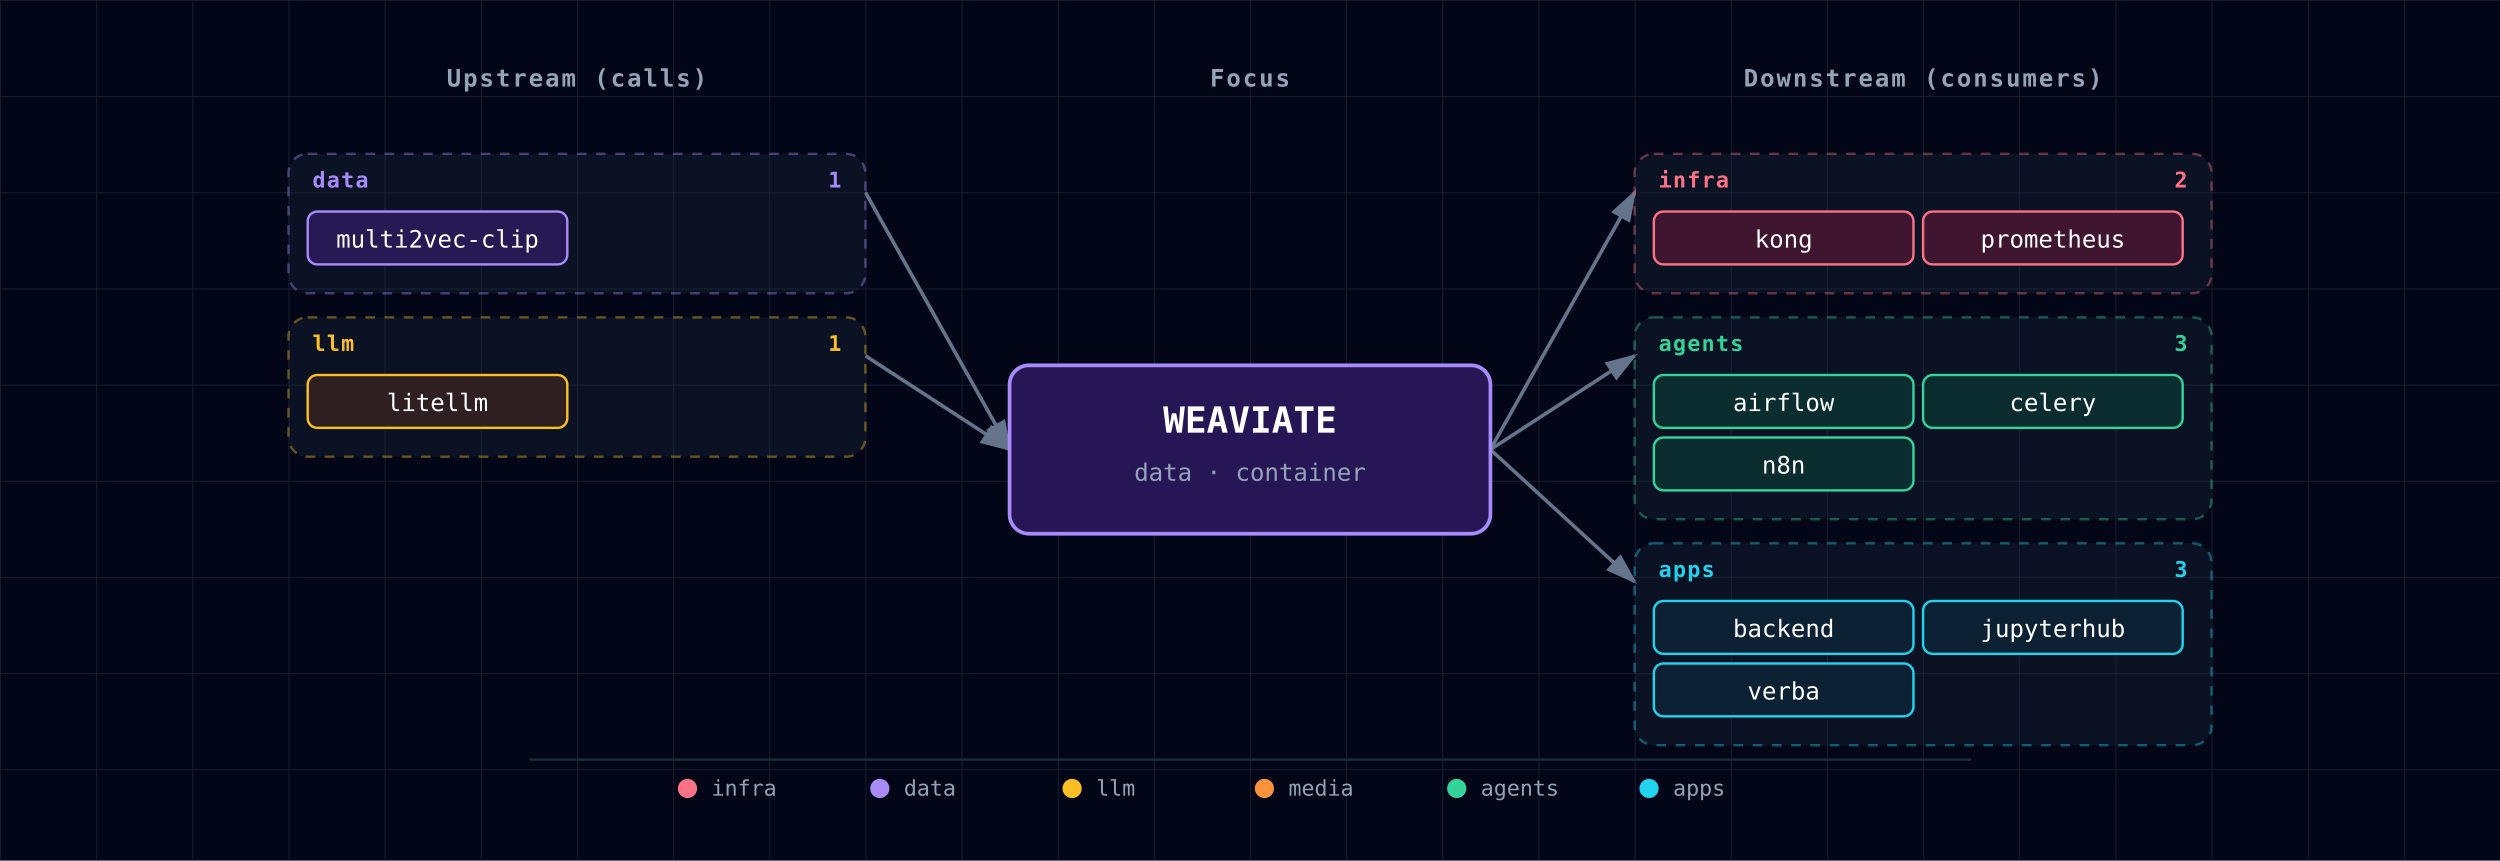
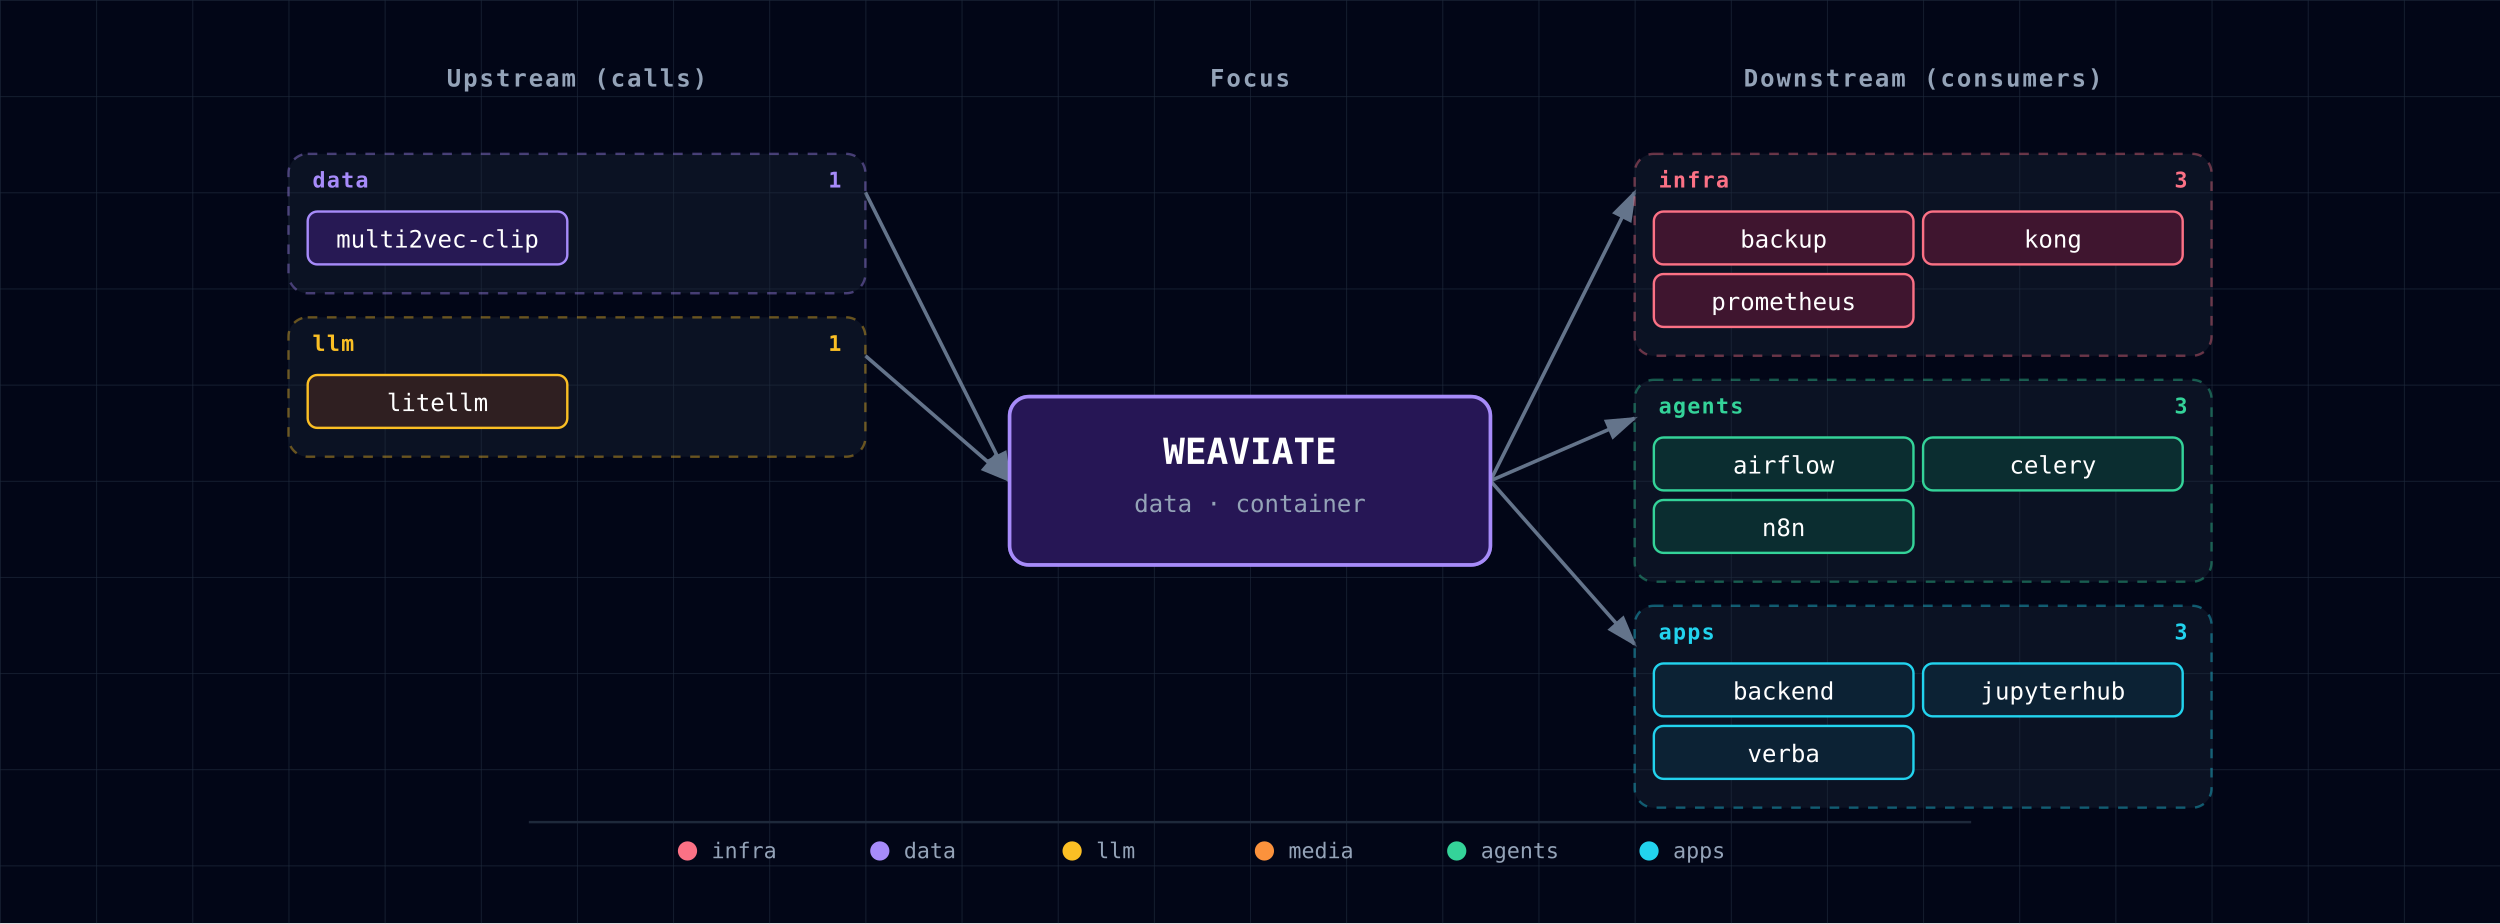
- <svg xmlns="http://www.w3.org/2000/svg" viewBox="0 0 1040 358" font-family="'JetBrains Mono', 'Fira Code', Menlo, Consolas, monospace">
+ <svg xmlns="http://www.w3.org/2000/svg" viewBox="0 0 1040 384" font-family="'JetBrains Mono', 'Fira Code', Menlo, Consolas, monospace">
  <defs>
    <pattern id="grid" width="40" height="40" patternUnits="userSpaceOnUse">
      <path d="M 40 0 L 0 0 0 40" fill="none" stroke="#1e293b" stroke-width="0.5" />
    </pattern>
    <marker id="arrowhead" markerWidth="9" markerHeight="6" refX="8" refY="3" orient="auto">
      <polygon points="0 0, 9 3, 0 6" fill="#64748b" />
    </marker>
    <filter id="focus-glow" x="-50%" y="-50%" width="200%" height="200%">
      <feGaussianBlur in="SourceAlpha" stdDeviation="6" />
      <feFlood flood-color="#a78bfa" flood-opacity="0.6" />
      <feComposite in2="SourceAlpha" operator="in" />
      <feMerge>
        <feMergeNode />
        <feMergeNode in="SourceGraphic" />
      </feMerge>
    </filter>
  </defs>
-   <rect width="1040" height="358" fill="#020617" />
-   <rect width="1040" height="358" fill="url(#grid)" />
+   <rect width="1040" height="384" fill="#020617" />
+   <rect width="1040" height="384" fill="url(#grid)" />
  <text x="240" y="36" fill="#94a3b8" font-size="10" font-weight="600" text-anchor="middle" letter-spacing="0.08em">Upstream (calls)</text>
  <text x="520" y="36" fill="#94a3b8" font-size="10" font-weight="600" text-anchor="middle" letter-spacing="0.08em">Focus</text>
  <text x="800" y="36" fill="#94a3b8" font-size="10" font-weight="600" text-anchor="middle" letter-spacing="0.08em">Downstream (consumers)</text>
-   <line x1="360" y1="80" x2="420" y2="187" stroke="#64748b" stroke-width="1.5" marker-end="url(#arrowhead)" />
-   <line x1="360" y1="148" x2="420" y2="187" stroke="#64748b" stroke-width="1.5" marker-end="url(#arrowhead)" />
-   <line x1="620" y1="187" x2="680" y2="80" stroke="#64748b" stroke-width="1.5" marker-end="url(#arrowhead)" />
-   <line x1="620" y1="187" x2="680" y2="148" stroke="#64748b" stroke-width="1.5" marker-end="url(#arrowhead)" />
-   <line x1="620" y1="187" x2="680" y2="242" stroke="#64748b" stroke-width="1.5" marker-end="url(#arrowhead)" />
+   <line x1="360" y1="80" x2="420" y2="200" stroke="#64748b" stroke-width="1.5" marker-end="url(#arrowhead)" />
+   <line x1="360" y1="148" x2="420" y2="200" stroke="#64748b" stroke-width="1.5" marker-end="url(#arrowhead)" />
+   <line x1="620" y1="200" x2="680" y2="80" stroke="#64748b" stroke-width="1.5" marker-end="url(#arrowhead)" />
+   <line x1="620" y1="200" x2="680" y2="174" stroke="#64748b" stroke-width="1.5" marker-end="url(#arrowhead)" />
+   <line x1="620" y1="200" x2="680" y2="268" stroke="#64748b" stroke-width="1.5" marker-end="url(#arrowhead)" />
  <g>
    <g class="cluster">
      <rect x="120" y="64" width="240" height="58" rx="8" fill="rgba(30,41,59,0.35)" stroke="#a78bfa" stroke-width="1" stroke-dasharray="4,4" stroke-opacity="0.4" />
      <text x="130" y="78" fill="#a78bfa" font-size="9" font-weight="700" text-anchor="start" style="letter-spacing:0.06em;text-transform:uppercase;">data</text>
      <text x="350" y="78" fill="#a78bfa" font-size="9" font-weight="600" text-anchor="end">1</text>
    </g>
    <g>
      <rect x="128" y="88" width="108" height="22" rx="4" fill="#0f172a" />
      <rect x="128" y="88" width="108" height="22" rx="4" fill="rgba(76, 29, 149, 0.4)" stroke="#a78bfa" stroke-width="1" />
      <text x="182" y="103" fill="white" font-size="10" text-anchor="middle">multi2vec-clip</text>
    </g>
    <g class="cluster">
      <rect x="120" y="132" width="240" height="58" rx="8" fill="rgba(30,41,59,0.35)" stroke="#fbbf24" stroke-width="1" stroke-dasharray="4,4" stroke-opacity="0.4" />
      <text x="130" y="146" fill="#fbbf24" font-size="9" font-weight="700" text-anchor="start" style="letter-spacing:0.06em;text-transform:uppercase;">llm</text>
      <text x="350" y="146" fill="#fbbf24" font-size="9" font-weight="600" text-anchor="end">1</text>
    </g>
    <g>
      <rect x="128" y="156" width="108" height="22" rx="4" fill="#0f172a" />
      <rect x="128" y="156" width="108" height="22" rx="4" fill="rgba(120, 53, 15, 0.3)" stroke="#fbbf24" stroke-width="1" />
      <text x="182" y="171" fill="white" font-size="10" text-anchor="middle">litellm</text>
    </g>
  </g>
  <g>
    <g class="cluster">
-       <rect x="680" y="64" width="240" height="58" rx="8" fill="rgba(30,41,59,0.35)" stroke="#fb7185" stroke-width="1" stroke-dasharray="4,4" stroke-opacity="0.4" />
+       <rect x="680" y="64" width="240" height="84" rx="8" fill="rgba(30,41,59,0.35)" stroke="#fb7185" stroke-width="1" stroke-dasharray="4,4" stroke-opacity="0.4" />
      <text x="690" y="78" fill="#fb7185" font-size="9" font-weight="700" text-anchor="start" style="letter-spacing:0.06em;text-transform:uppercase;">infra</text>
-       <text x="910" y="78" fill="#fb7185" font-size="9" font-weight="600" text-anchor="end">2</text>
+       <text x="910" y="78" fill="#fb7185" font-size="9" font-weight="600" text-anchor="end">3</text>
    </g>
    <g>
      <rect x="688" y="88" width="108" height="22" rx="4" fill="#0f172a" />
      <rect x="688" y="88" width="108" height="22" rx="4" fill="rgba(136, 19, 55, 0.4)" stroke="#fb7185" stroke-width="1" />
-       <text x="742" y="103" fill="white" font-size="10" text-anchor="middle">kong</text>
+       <text x="742" y="103" fill="white" font-size="10" text-anchor="middle">backup</text>
    </g>
    <g>
      <rect x="800" y="88" width="108" height="22" rx="4" fill="#0f172a" />
      <rect x="800" y="88" width="108" height="22" rx="4" fill="rgba(136, 19, 55, 0.4)" stroke="#fb7185" stroke-width="1" />
-       <text x="854" y="103" fill="white" font-size="10" text-anchor="middle">prometheus</text>
+       <text x="854" y="103" fill="white" font-size="10" text-anchor="middle">kong</text>
+     </g>
+     <g>
+       <rect x="688" y="114" width="108" height="22" rx="4" fill="#0f172a" />
+       <rect x="688" y="114" width="108" height="22" rx="4" fill="rgba(136, 19, 55, 0.4)" stroke="#fb7185" stroke-width="1" />
+       <text x="742" y="129" fill="white" font-size="10" text-anchor="middle">prometheus</text>
    </g>
    <g class="cluster">
-       <rect x="680" y="132" width="240" height="84" rx="8" fill="rgba(30,41,59,0.35)" stroke="#34d399" stroke-width="1" stroke-dasharray="4,4" stroke-opacity="0.4" />
-       <text x="690" y="146" fill="#34d399" font-size="9" font-weight="700" text-anchor="start" style="letter-spacing:0.06em;text-transform:uppercase;">agents</text>
-       <text x="910" y="146" fill="#34d399" font-size="9" font-weight="600" text-anchor="end">3</text>
-     </g>
-     <g>
-       <rect x="688" y="156" width="108" height="22" rx="4" fill="#0f172a" />
-       <rect x="688" y="156" width="108" height="22" rx="4" fill="rgba(6, 78, 59, 0.4)" stroke="#34d399" stroke-width="1" />
-       <text x="742" y="171" fill="white" font-size="10" text-anchor="middle">airflow</text>
-     </g>
-     <g>
-       <rect x="800" y="156" width="108" height="22" rx="4" fill="#0f172a" />
-       <rect x="800" y="156" width="108" height="22" rx="4" fill="rgba(6, 78, 59, 0.4)" stroke="#34d399" stroke-width="1" />
-       <text x="854" y="171" fill="white" font-size="10" text-anchor="middle">celery</text>
+       <rect x="680" y="158" width="240" height="84" rx="8" fill="rgba(30,41,59,0.35)" stroke="#34d399" stroke-width="1" stroke-dasharray="4,4" stroke-opacity="0.4" />
+       <text x="690" y="172" fill="#34d399" font-size="9" font-weight="700" text-anchor="start" style="letter-spacing:0.06em;text-transform:uppercase;">agents</text>
+       <text x="910" y="172" fill="#34d399" font-size="9" font-weight="600" text-anchor="end">3</text>
    </g>
    <g>
      <rect x="688" y="182" width="108" height="22" rx="4" fill="#0f172a" />
      <rect x="688" y="182" width="108" height="22" rx="4" fill="rgba(6, 78, 59, 0.4)" stroke="#34d399" stroke-width="1" />
-       <text x="742" y="197" fill="white" font-size="10" text-anchor="middle">n8n</text>
+       <text x="742" y="197" fill="white" font-size="10" text-anchor="middle">airflow</text>
+     </g>
+     <g>
+       <rect x="800" y="182" width="108" height="22" rx="4" fill="#0f172a" />
+       <rect x="800" y="182" width="108" height="22" rx="4" fill="rgba(6, 78, 59, 0.4)" stroke="#34d399" stroke-width="1" />
+       <text x="854" y="197" fill="white" font-size="10" text-anchor="middle">celery</text>
+     </g>
+     <g>
+       <rect x="688" y="208" width="108" height="22" rx="4" fill="#0f172a" />
+       <rect x="688" y="208" width="108" height="22" rx="4" fill="rgba(6, 78, 59, 0.4)" stroke="#34d399" stroke-width="1" />
+       <text x="742" y="223" fill="white" font-size="10" text-anchor="middle">n8n</text>
    </g>
    <g class="cluster">
-       <rect x="680" y="226" width="240" height="84" rx="8" fill="rgba(30,41,59,0.35)" stroke="#22d3ee" stroke-width="1" stroke-dasharray="4,4" stroke-opacity="0.4" />
-       <text x="690" y="240" fill="#22d3ee" font-size="9" font-weight="700" text-anchor="start" style="letter-spacing:0.06em;text-transform:uppercase;">apps</text>
-       <text x="910" y="240" fill="#22d3ee" font-size="9" font-weight="600" text-anchor="end">3</text>
-     </g>
-     <g>
-       <rect x="688" y="250" width="108" height="22" rx="4" fill="#0f172a" />
-       <rect x="688" y="250" width="108" height="22" rx="4" fill="rgba(8, 51, 68, 0.4)" stroke="#22d3ee" stroke-width="1" />
-       <text x="742" y="265" fill="white" font-size="10" text-anchor="middle">backend</text>
-     </g>
-     <g>
-       <rect x="800" y="250" width="108" height="22" rx="4" fill="#0f172a" />
-       <rect x="800" y="250" width="108" height="22" rx="4" fill="rgba(8, 51, 68, 0.4)" stroke="#22d3ee" stroke-width="1" />
-       <text x="854" y="265" fill="white" font-size="10" text-anchor="middle">jupyterhub</text>
+       <rect x="680" y="252" width="240" height="84" rx="8" fill="rgba(30,41,59,0.35)" stroke="#22d3ee" stroke-width="1" stroke-dasharray="4,4" stroke-opacity="0.4" />
+       <text x="690" y="266" fill="#22d3ee" font-size="9" font-weight="700" text-anchor="start" style="letter-spacing:0.06em;text-transform:uppercase;">apps</text>
+       <text x="910" y="266" fill="#22d3ee" font-size="9" font-weight="600" text-anchor="end">3</text>
    </g>
    <g>
      <rect x="688" y="276" width="108" height="22" rx="4" fill="#0f172a" />
      <rect x="688" y="276" width="108" height="22" rx="4" fill="rgba(8, 51, 68, 0.4)" stroke="#22d3ee" stroke-width="1" />
-       <text x="742" y="291" fill="white" font-size="10" text-anchor="middle">verba</text>
+       <text x="742" y="291" fill="white" font-size="10" text-anchor="middle">backend</text>
+     </g>
+     <g>
+       <rect x="800" y="276" width="108" height="22" rx="4" fill="#0f172a" />
+       <rect x="800" y="276" width="108" height="22" rx="4" fill="rgba(8, 51, 68, 0.4)" stroke="#22d3ee" stroke-width="1" />
+       <text x="854" y="291" fill="white" font-size="10" text-anchor="middle">jupyterhub</text>
+     </g>
+     <g>
+       <rect x="688" y="302" width="108" height="22" rx="4" fill="#0f172a" />
+       <rect x="688" y="302" width="108" height="22" rx="4" fill="rgba(8, 51, 68, 0.4)" stroke="#22d3ee" stroke-width="1" />
+       <text x="742" y="317" fill="white" font-size="10" text-anchor="middle">verba</text>
    </g>
  </g>
  <g class="focus" filter="url(#focus-glow)">
-     <rect x="420" y="152" width="200" height="70" rx="8" fill="#0f172a" />
-     <rect x="420" y="152" width="200" height="70" rx="8" fill="rgba(76, 29, 149, 0.4)" stroke="#a78bfa" stroke-width="1.5" />
-     <text x="520" y="180" fill="white" font-size="15" font-weight="700" text-anchor="middle">WEAVIATE</text>
-     <text x="520" y="200" fill="#94a3b8" font-size="10" text-anchor="middle">data · container</text>
+     <rect x="420" y="165" width="200" height="70" rx="8" fill="#0f172a" />
+     <rect x="420" y="165" width="200" height="70" rx="8" fill="rgba(76, 29, 149, 0.4)" stroke="#a78bfa" stroke-width="1.5" />
+     <text x="520" y="193" fill="white" font-size="15" font-weight="700" text-anchor="middle">WEAVIATE</text>
+     <text x="520" y="213" fill="#94a3b8" font-size="10" text-anchor="middle">data · container</text>
  </g>
  <g class="legend">
-     <line x1="220" y1="316" x2="820" y2="316" stroke="#1e293b" stroke-width="1" />
-     <circle cx="286" cy="328" r="4" fill="#fb7185" />
-     <text x="296" y="331" fill="#94a3b8" font-size="9" font-weight="400" text-anchor="start">infra</text>
-     <circle cx="366" cy="328" r="4" fill="#a78bfa" />
-     <text x="376" y="331" fill="#94a3b8" font-size="9" font-weight="400" text-anchor="start">data</text>
-     <circle cx="446" cy="328" r="4" fill="#fbbf24" />
-     <text x="456" y="331" fill="#94a3b8" font-size="9" font-weight="400" text-anchor="start">llm</text>
-     <circle cx="526" cy="328" r="4" fill="#fb923c" />
-     <text x="536" y="331" fill="#94a3b8" font-size="9" font-weight="400" text-anchor="start">media</text>
-     <circle cx="606" cy="328" r="4" fill="#34d399" />
-     <text x="616" y="331" fill="#94a3b8" font-size="9" font-weight="400" text-anchor="start">agents</text>
-     <circle cx="686" cy="328" r="4" fill="#22d3ee" />
-     <text x="696" y="331" fill="#94a3b8" font-size="9" font-weight="400" text-anchor="start">apps</text>
+     <line x1="220" y1="342" x2="820" y2="342" stroke="#1e293b" stroke-width="1" />
+     <circle cx="286" cy="354" r="4" fill="#fb7185" />
+     <text x="296" y="357" fill="#94a3b8" font-size="9" font-weight="400" text-anchor="start">infra</text>
+     <circle cx="366" cy="354" r="4" fill="#a78bfa" />
+     <text x="376" y="357" fill="#94a3b8" font-size="9" font-weight="400" text-anchor="start">data</text>
+     <circle cx="446" cy="354" r="4" fill="#fbbf24" />
+     <text x="456" y="357" fill="#94a3b8" font-size="9" font-weight="400" text-anchor="start">llm</text>
+     <circle cx="526" cy="354" r="4" fill="#fb923c" />
+     <text x="536" y="357" fill="#94a3b8" font-size="9" font-weight="400" text-anchor="start">media</text>
+     <circle cx="606" cy="354" r="4" fill="#34d399" />
+     <text x="616" y="357" fill="#94a3b8" font-size="9" font-weight="400" text-anchor="start">agents</text>
+     <circle cx="686" cy="354" r="4" fill="#22d3ee" />
+     <text x="696" y="357" fill="#94a3b8" font-size="9" font-weight="400" text-anchor="start">apps</text>
  </g>
</svg>
